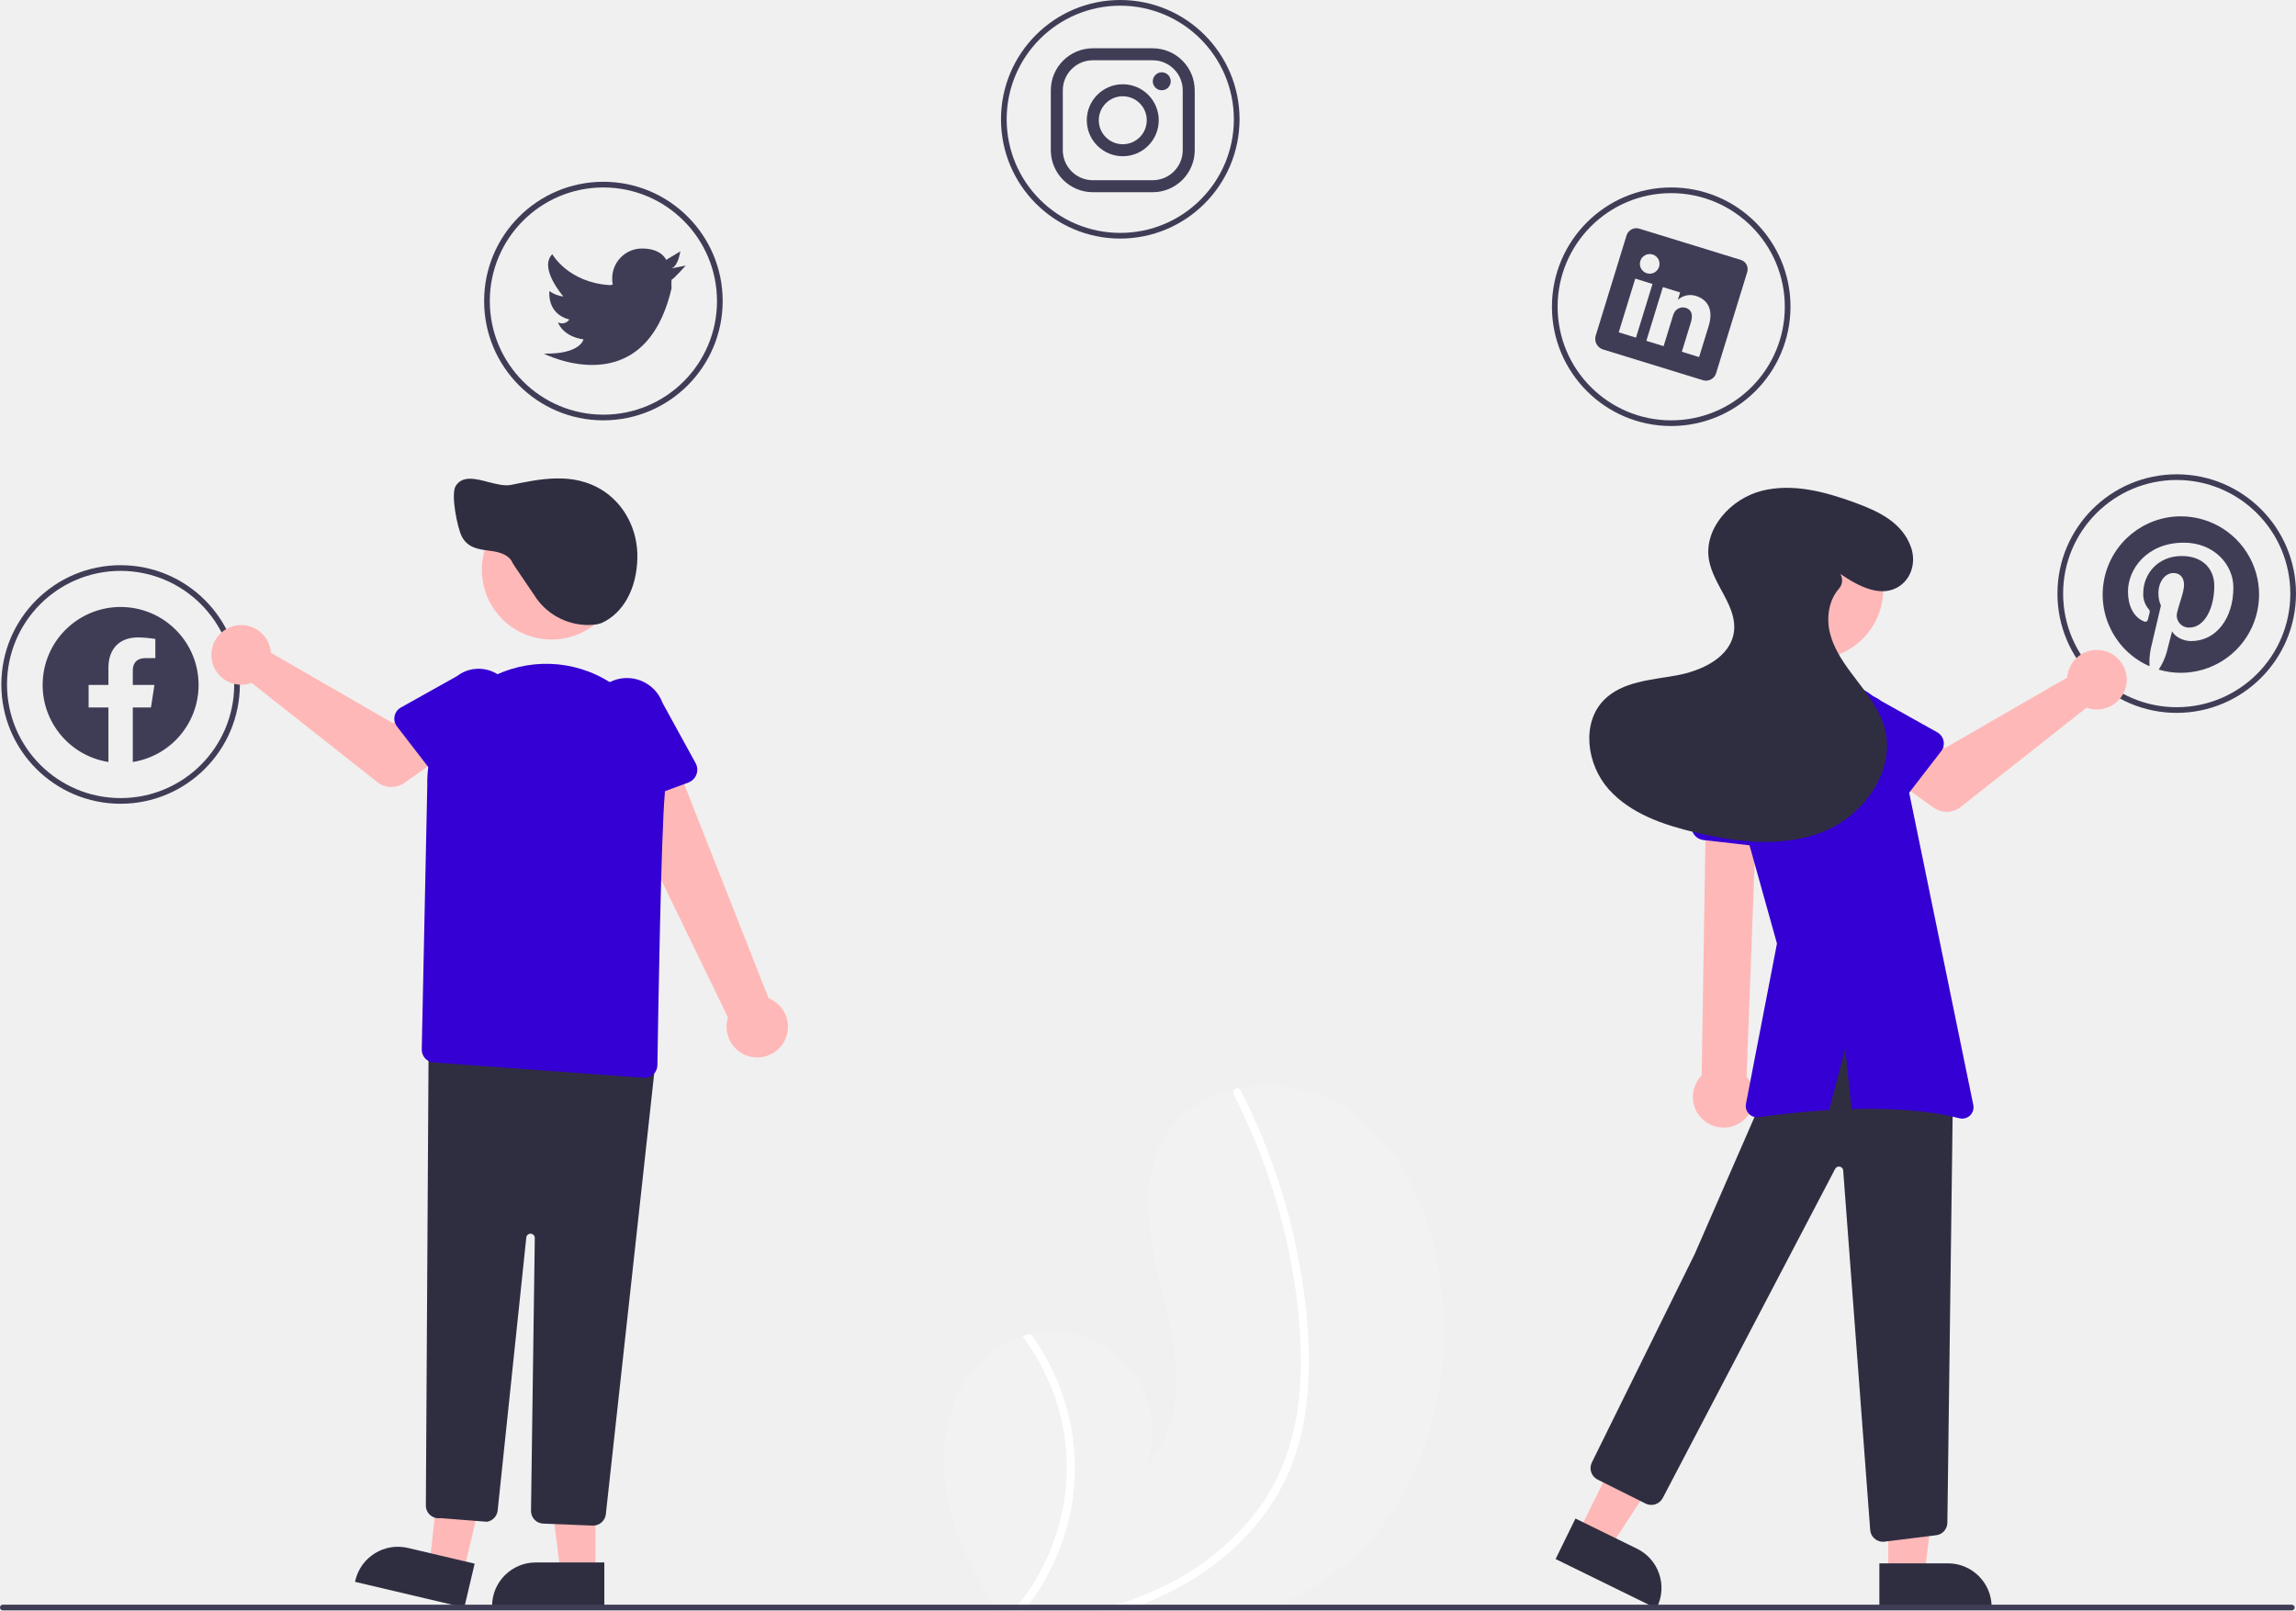
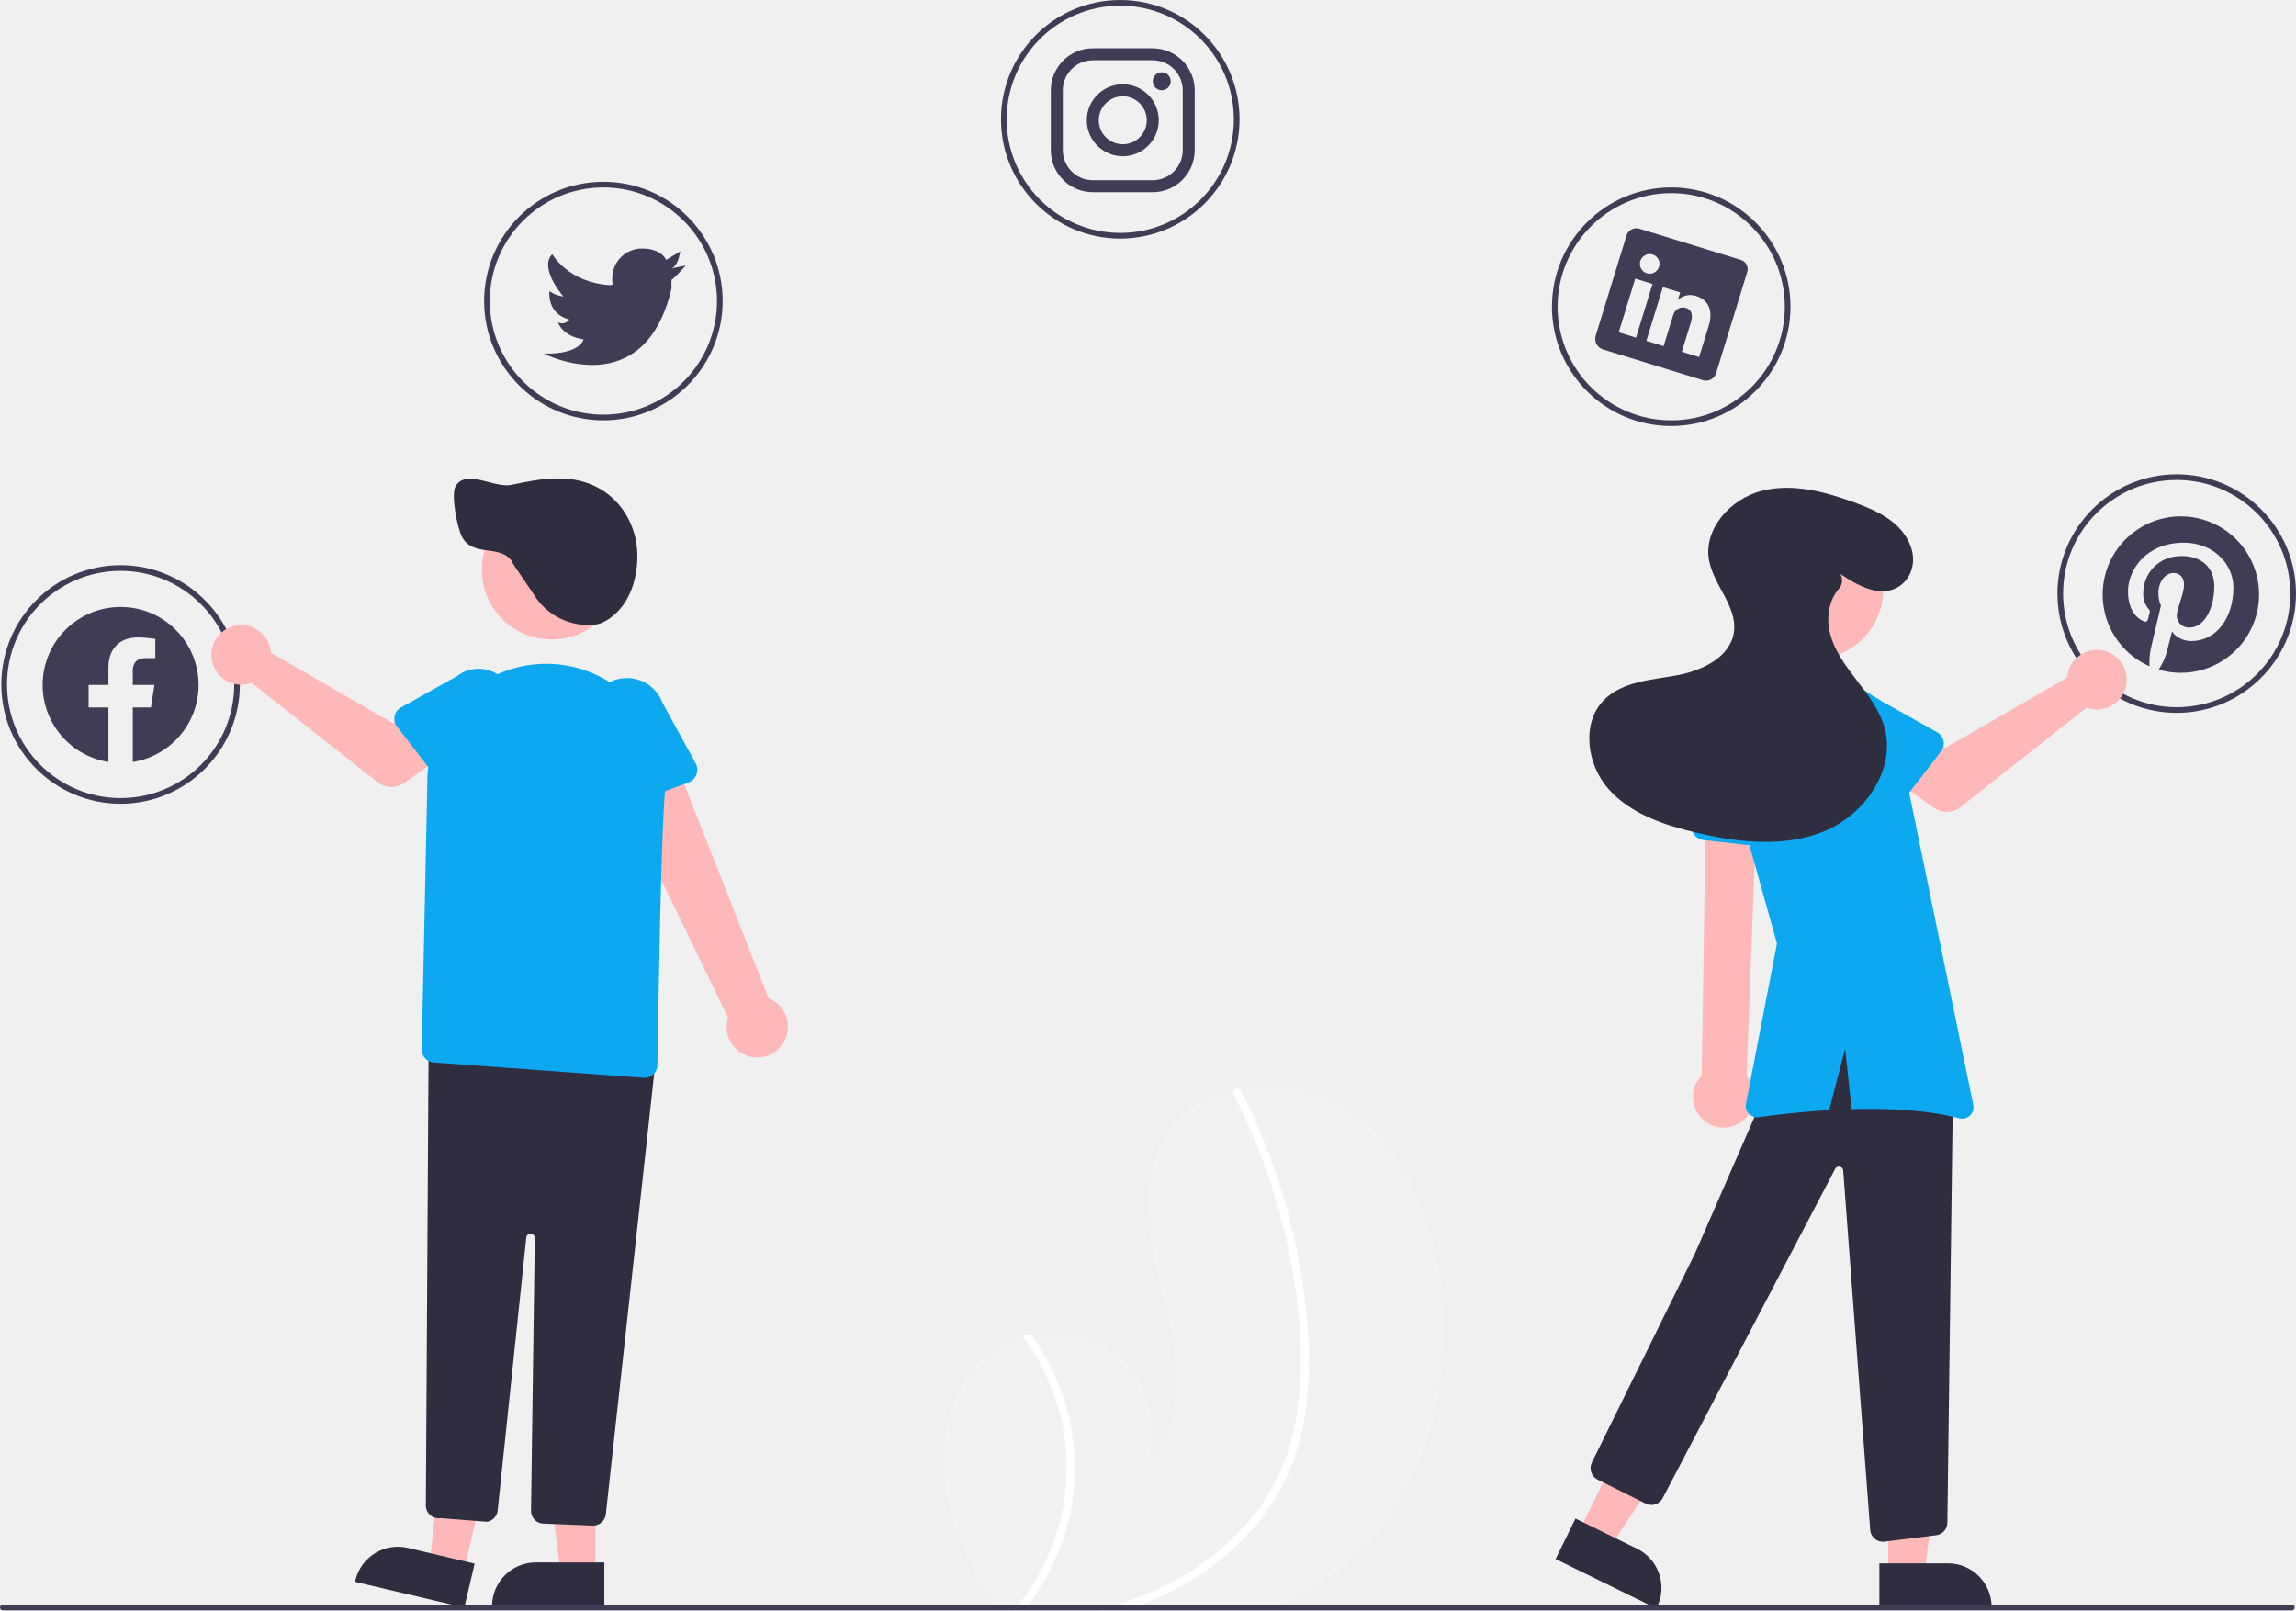
<svg xmlns="http://www.w3.org/2000/svg" id="ae72d77f-f397-4021-826a-c0dbbd2dad22" data-name="Layer 1" width="808.47" height="567" viewBox="0 0 808.47 567">
  <path d="M664.875,720.92a90.428,90.428,0,0,1-19.39,10.58c-1.8.72-3.61,1.39-5.45,2H546.105c-.38-.66-.75-1.33-1.13-2-7.62-13.64-14.53-27.81-16.49-43.22-2.35-18.5,4.24-39.45,20.53-48.54a32.585,32.585,0,0,1,6.74-2.82c.97-.3,1.96-.54,2.96-.75a35.216,35.216,0,0,1,40.95,45.78c13.81-14.16,11.23-37.12,6.47-56.31-4.77-19.19-10.55-40.55-.84-57.79,5.39-9.59,14.88-15.54,25.52-17.94.33-.07.66-.14.98-.2a51.406,51.406,0,0,1,36.93,6.47c20.36,12.82,30.81,37.15,34.2,60.97C708.395,655.49,696.295,698.27,664.875,720.92Z" transform="translate(-195.7651 -166.5)" fill="#f2f2f2" />
  <path d="M566.085,648.39a79.151,79.151,0,0,1,6.84,49.29,81.305,81.305,0,0,1-14.96,33.82c-.51.68-1.03,1.35-1.56,2h-3.71c.57-.65,1.13-1.32,1.66-2a77.294,77.294,0,0,0,15.94-61.25,78.028,78.028,0,0,0-14.54-33.33c.97-.3,1.96-.54,2.96-.75A79.959,79.959,0,0,1,566.085,648.39Z" transform="translate(-195.7651 -166.5)" fill="#fff" />
  <path d="M655.945,659.46a87.389,87.389,0,0,1-6.03,24.62,75.879,75.879,0,0,1-11.78,19.24c-9.93,11.95-23.07,20.94-37.34,26.92q-1.56.66-3.15,1.26c-1.84.72-3.7,1.38-5.57,2H581.945c2.39-.6,4.77-1.27,7.12-2a118.811,118.811,0,0,0,16.31-6.43,90.565,90.565,0,0,0,33.88-27.79c9.49-13.1,13.68-28.85,14.4-44.86.76-17.13-1.47-34.57-5.38-51.24a214.82,214.82,0,0,0-18.07-49.23,1.545,1.545,0,0,1,.61-2.04,1.336,1.336,0,0,1,.98-.2,1.145,1.145,0,0,1,.76.64c.99,1.93,1.96,3.86,2.89,5.81a218.027,218.027,0,0,1,17.03,51.08C655.905,624.28,657.745,642.11,655.945,659.46Z" transform="translate(-195.7651 -166.5)" fill="#fff" />
  <path d="M238.235,449.5a42,42,0,1,1,42-42A42.048,42.048,0,0,1,238.235,449.5Zm0-82a40,40,0,1,0,40,40A40.045,40.045,0,0,0,238.235,367.5Z" transform="translate(-195.7651 -166.5)" fill="#3f3d56" />
  <path d="M408.235,314.5a42,42,0,1,1,42-42A42.048,42.048,0,0,1,408.235,314.5Zm0-82a40,40,0,1,0,40,40A40.045,40.045,0,0,0,408.235,232.5Z" transform="translate(-195.7651 -166.5)" fill="#3f3d56" />
  <path d="M590.235,250.5a42,42,0,1,1,42-42A42.048,42.048,0,0,1,590.235,250.5Zm0-82a40,40,0,1,0,40,40A40.045,40.045,0,0,0,590.235,168.5Z" transform="translate(-195.7651 -166.5)" fill="#3f3d56" />
  <path d="M784.235,316.5a42,42,0,1,1,42-42A42.048,42.048,0,0,1,784.235,316.5Zm0-82a40,40,0,1,0,40,40A40.045,40.045,0,0,0,784.235,234.5Z" transform="translate(-195.7651 -166.5)" fill="#3f3d56" />
  <path d="M962.235,417.5a42,42,0,1,1,42-42A42.048,42.048,0,0,1,962.235,417.5Zm0-82a40,40,0,1,0,40,40A40.045,40.045,0,0,0,962.235,335.5Z" transform="translate(-195.7651 -166.5)" fill="#3f3d56" />
  <path d="M432.235,260.998l5-1s-4.2,4.7-5,5h0a20.124,20.124,0,0,0,0,3c-9.6,41.2-45,23-45,23,12.9.3,14-5,14-5-7.5-1.1-9-6-9-6a3.09,3.09,0,0,0,4-1c-8.1-2.1-7-10-7-10a10.4,10.4,0,0,0,4.9,1.9c-.9-1.1-8.5-10.2-3.9-14.9,0,0,5.6,10,20.3,10.9l1-.2a7.85,7.85,0,0,1-.2-2.2,10.5,10.5,0,0,1,10.5-10.5c7,0,8.5,4,8.5,4l5-3C435.235,254.998,434.735,259.998,432.235,260.998Z" transform="translate(-195.7651 -166.5)" fill="#3f3d56" />
  <polygon points="555.799 539.633 566.808 545.029 592.86 505.136 576.613 497.172 555.799 539.633" fill="#ffb8b8" />
  <path d="M750.518,701.163l21.679,10.627.001 0a15.386,15.386,0,0,1,7.043,20.588l-.22.449-35.495-17.399Z" transform="translate(-195.7651 -166.5)" fill="#2f2e41" />
  <polygon points="664.893 558.443 677.153 558.442 682.985 511.155 664.891 511.155 664.893 558.443" fill="#ffb8b8" />
  <path d="M857.531,716.94l24.144-.001h.001A15.386,15.386,0,0,1,897.062,732.326v.5l-39.531.001Z" transform="translate(-195.7651 -166.5)" fill="#2f2e41" />
  <circle cx="638.559" cy="207.528" r="24.561" fill="#ffb8b8" />
  <path d="M858.782,709.346a4.5,4.5,0,0,1-4.49-4.304l-9.494-126.361a1.5,1.5,0,0,0-2.828-.647L781.238,693.976a4.523,4.523,0,0,1-5.999,1.937l-16.93-8.465a4.509,4.509,0,0,1-2.023-6.016L792.525,608l24.003-55.005c9.265-18.249,19.103-27.653,30.076-28.75,11.258-1.124,23.281,6.617,36.762,23.667l.11.139-.002.177-2,154.357a4.479,4.479,0,0,1-4.08,4.474l-18.171,2.266Q859.001,709.346,858.782,709.346Z" transform="translate(-195.7651 -166.5)" fill="#2f2e41" />
  <path d="M808.401,561.878A10.743,10.743,0,0,0,810.77,545.577l3.704-97.855-18,2.243-1.518,95.199a10.801,10.801,0,0,0,13.446,16.714Z" transform="translate(-195.7651 -166.5)" fill="#ffb8b8" />
-   <path d="M819.788,465.022,795.616,462.275a4.817,4.817,0,0,1-4.111-6.025l6.241-23.438a13.377,13.377,0,0,1,26.575,3.099l.826,24.162a4.817,4.817,0,0,1-5.358,4.949Z" transform="translate(-195.7651 -166.5)" fill="#3500d3" />
+   <path d="M819.788,465.022,795.616,462.275a4.817,4.817,0,0,1-4.111-6.025l6.241-23.438a13.377,13.377,0,0,1,26.575,3.099l.826,24.162a4.817,4.817,0,0,1-5.358,4.949Z" transform="translate(-195.7651 -166.5)" fill="#0ca9f1" />
  <path d="M923.914,403.422a10.527,10.527,0,0,0-.239,1.64l-42.957,24.782L870.276,423.833l-11.131,14.572,17.45,12.438a8,8,0,0,0,9.598-.234l44.297-34.946a10.497,10.497,0,1,0-6.576-12.241Z" transform="translate(-195.7651 -166.5)" fill="#ffb8b8" />
-   <path d="M879.281,431.018l-13.884,17.994a4.5,4.5,0,0,1-6.804.373l-15.717-16.321A12.497,12.497,0,0,1,858.203,413.319l19.713,11.023a4.5,4.5,0,0,1,1.365,6.676Z" transform="translate(-195.7651 -166.5)" fill="#3500d3" />
-   <path d="M890.607,555.563,863.953,425.734a24.345,24.345,0,0,0-27.85-19.118l-8.889,1.482a23.838,23.838,0,0,0-15.479,9.658h0a33.29,33.29,0,0,0-4.973,28.31l14.712,52.655-10.918,56.412a3.996,3.996,0,0,0,4.487,4.72c5.466-.782,14.477-1.898,24.825-2.507l5.606-21.626,2.28,21.282c12.712-.356,26.512.267,37.896,3.225A4.003,4.003,0,0,0,890.607,555.563Z" transform="translate(-195.7651 -166.5)" fill="#3500d3" />
+   <path d="M879.281,431.018l-13.884,17.994a4.5,4.5,0,0,1-6.804.373l-15.717-16.321A12.497,12.497,0,0,1,858.203,413.319l19.713,11.023a4.5,4.5,0,0,1,1.365,6.676Z" transform="translate(-195.7651 -166.5)" fill="#0ca9f1" />
+   <path d="M890.607,555.563,863.953,425.734a24.345,24.345,0,0,0-27.85-19.118l-8.889,1.482a23.838,23.838,0,0,0-15.479,9.658h0a33.29,33.29,0,0,0-4.973,28.31l14.712,52.655-10.918,56.412a3.996,3.996,0,0,0,4.487,4.72c5.466-.782,14.477-1.898,24.825-2.507l5.606-21.626,2.28,21.282c12.712-.356,26.512.267,37.896,3.225A4.003,4.003,0,0,0,890.607,555.563Z" transform="translate(-195.7651 -166.5)" fill="#0ca9f1" />
  <path d="M843.775,368.564c6.313,4.321,14.601,8.762,21.049,4.161,4.234-3.021,5.567-8.615,3.851-13.525-3.087-8.829-11.569-12.715-19.681-15.695-10.544-3.873-22.026-6.954-32.911-4.181s-20.506,13.313-18.541,24.373c1.58,8.894,9.97,16.295,8.779,25.25-1.199,9.012-11.334,13.756-20.281,15.367s-18.96,2.128-25.391,8.555c-8.203,8.199-6.155,22.853,1.564,31.51s19.367,12.58,30.654,15.248c14.955,3.534,31.129,5.392,45.332-.474s25.256-21.654,21.141-36.46c-1.738-6.254-5.832-11.539-9.789-16.685s-7.963-10.526-9.472-16.839c-1.258-5.261-.327-11.369,3.162-15.315a4.437,4.437,0,0,0,.594-5.186Z" transform="translate(-195.7651 -166.5)" fill="#2f2e41" />
  <path d="M601.674,187.723a10.59,10.59,0,0,1,10.558,10.559V219.396a10.59,10.59,0,0,1-10.558,10.558H580.559a10.59,10.59,0,0,1-10.559-10.558V198.281a10.59,10.59,0,0,1,10.559-10.559h21.115m0-4.223H580.559a14.824,14.824,0,0,0-14.781,14.781V219.396a14.824,14.824,0,0,0,14.781,14.781h21.115A14.824,14.824,0,0,0,616.455,219.396V198.281A14.824,14.824,0,0,0,601.674,183.5Z" transform="translate(-195.7651 -166.5)" fill="#3f3d56" />
  <path d="M604.841,198.281a3.161,3.161,0,1,1,.014,0Q604.848,198.281,604.841,198.281Z" transform="translate(-195.7651 -166.5)" fill="#3f3d56" />
  <path d="M591.117,200.392a8.447,8.447,0,1,1-8.447,8.447,8.447,8.447,0,0,1,8.447-8.447m0-4.223A12.669,12.669,0,1,0,603.786,208.839,12.669,12.669,0,0,0,591.117,196.169Z" transform="translate(-195.7651 -166.5)" fill="#3f3d56" />
  <polygon points="163.168 553.731 151.235 550.919 156.4 503.554 174.012 507.704 163.168 553.731" fill="#ffb8b8" />
  <path d="M359.251,732.515l-38.477-9.065.115-.487a15.386,15.386,0,0,1,18.504-11.448l.001 0,23.5,5.537Z" transform="translate(-195.7651 -166.5)" fill="#2f2e41" />
  <polygon points="209.67 554.131 197.41 554.131 191.578 506.843 209.672 506.844 209.67 554.131" fill="#ffb8b8" />
  <path d="M408.561,732.515l-39.531-.001v-.5a15.386,15.386,0,0,1,15.386-15.386h.001l24.144.001Z" transform="translate(-195.7651 -166.5)" fill="#2f2e41" />
  <path d="M471.649,533.616a10.743,10.743,0,0,0-5.235-15.619L430.52,426.974l-19.97,12.123,41.562,85.661a10.801,10.801,0,0,0,19.537,8.858Z" transform="translate(-195.7651 -166.5)" fill="#ffb8b8" />
-   <path d="M438.148,442.027l-22.815,8.445a4.817,4.817,0,0,1-6.386-3.525l-4.996-23.734a13.377,13.377,0,0,1,25.118-9.214L440.7,435.194a4.817,4.817,0,0,1-2.551,6.833Z" transform="translate(-195.7651 -166.5)" fill="#3500d3" />
+   <path d="M438.148,442.027l-22.815,8.445a4.817,4.817,0,0,1-6.386-3.525l-4.996-23.734a13.377,13.377,0,0,1,25.118-9.214L440.7,435.194a4.817,4.817,0,0,1-2.551,6.833Z" transform="translate(-195.7651 -166.5)" fill="#0ca9f1" />
  <path d="M404.621,703.655q-.09,0-.18-.003l-17.377-.695a4.474,4.474,0,0,1-4.32-4.559l1.333-96a1.5,1.5,0,0,0-2.992-.178l-10.081,96.105a4.514,4.514,0,0,1-3.736,3.97l-.06.01-16.314-1.282A4.5,4.5,0,0,1,345.717,696.549l.975-162.779,80.051,5.066L409.093,699.647A4.515,4.515,0,0,1,404.621,703.655Z" transform="translate(-195.7651 -166.5)" fill="#2f2e41" />
  <circle cx="194.223" cy="200.609" r="24.561" fill="#ffb8b8" />
-   <path d="M422.763,546.003q-.169,0-.34-.012l-73.984-5.413a4.499,4.499,0,0,1-4.171-4.583l1.951-92.904a41.909,41.909,0,1,1,83.639,2.786c-1.294,14.318-2.323,76.87-2.607,95.7a4.495,4.495,0,0,1-4.488,4.426Z" transform="translate(-195.7651 -166.5)" fill="#3500d3" />
+   <path d="M422.763,546.003q-.169,0-.34-.012l-73.984-5.413a4.499,4.499,0,0,1-4.171-4.583l1.951-92.904a41.909,41.909,0,1,1,83.639,2.786c-1.294,14.318-2.323,76.87-2.607,95.7a4.495,4.495,0,0,1-4.488,4.426Z" transform="translate(-195.7651 -166.5)" fill="#0ca9f1" />
  <path d="M290.918,394.692a10.527,10.527,0,0,1,.239,1.64l42.957,24.782,10.441-6.011,11.131,14.572-17.45,12.438a8,8,0,0,1-9.598-.234L284.342,406.933a10.497,10.497,0,1,1,6.576-12.241Z" transform="translate(-195.7651 -166.5)" fill="#ffb8b8" />
-   <path d="M334.705,418.637a4.495,4.495,0,0,1,2.211-3.025l19.713-11.023A12.497,12.497,0,0,1,371.956,424.333l-15.717,16.321a4.5,4.5,0,0,1-6.804-.373l-13.884-17.994A4.495,4.495,0,0,1,334.705,418.637Z" transform="translate(-195.7651 -166.5)" fill="#3500d3" />
+   <path d="M334.705,418.637a4.495,4.495,0,0,1,2.211-3.025l19.713-11.023A12.497,12.497,0,0,1,371.956,424.333l-15.717,16.321a4.5,4.5,0,0,1-6.804-.373l-13.884-17.994A4.495,4.495,0,0,1,334.705,418.637Z" transform="translate(-195.7651 -166.5)" fill="#0ca9f1" />
  <path d="M402.681,386.554a22.371,22.371,0,0,1-18.848-10.584c-.216-.339-1.398-2.075-2.767-4.085-3.847-5.648-4.749-6.992-4.825-7.189-1.041-2.686-4.345-3.723-6.933-4.12-.483-.074-.973-.14-1.464-.206-3.646-.488-7.415-.993-9.482-5-1.516-2.94-3.995-14.914-2.091-17.84,2.387-3.67,6.971-2.479,11.404-1.325,2.836.736,5.769,1.499,8.106,1.013,10.129-2.107,21.61-4.496,31.749,1.679,8.07,4.913,12.923,14.192,12.667,24.217-.275,10.765-4.97,19.262-12.559,22.73l-1.58.46-.889.109A21.991,21.991,0,0,1,402.681,386.554Z" transform="translate(-195.7651 -166.5)" fill="#2f2e41" />
  <path d="M963.706,348.299a27.544,27.544,0,0,0-11.054,52.772,24.391,24.391,0,0,1,.48-6.32c.529-2.238,3.541-15.013,3.541-15.013a10.515,10.515,0,0,1-.885-4.353c0-4.082,2.361-7.131,5.312-7.131,2.508,0,3.713,1.881,3.713,4.131,0,2.521-1.611,6.283-2.434,9.775a4.258,4.258,0,0,0,4.353,5.299c5.213,0,8.73-6.701,8.73-14.644,0-6.037-4.07-10.549-11.459-10.549-8.349,0-13.562,6.234-13.562,13.193a7.939,7.939,0,0,0,1.82,5.398,1.346,1.346,0,0,1,.393,1.537c-.135.504-.43,1.721-.566,2.213a.946.946,0,0,1-1.377.689c-3.848-1.574-5.644-5.779-5.644-10.525,0-7.82,6.603-17.201,19.685-17.201,10.513,0,17.435,7.611,17.435,15.775,0,10.808-6.012,18.873-14.865,18.873-2.975,0-5.767-1.611-6.726-3.43,0,0-1.598,6.344-1.943,7.574a22.892,22.892,0,0,1-2.766,5.902,27.546,27.546,0,1,0,7.82-53.964Z" transform="translate(-195.7651 -166.5)" fill="#3f3d56" />
  <path d="M808.612,257.967l-35.424-10.899a3.622,3.622,0,0,0-4.644,2.19l-10.923,35.503a3.907,3.907,0,0,0,2.508,4.753l35.414,10.895a3.709,3.709,0,0,0,4.524-2.59l10.923-35.503A3.405,3.405,0,0,0,808.612,257.967Zm-36.779,27.414-6.081-1.871,5.817-18.906,6.081,1.871Zm3.871-22.652-.044-.013a3.459,3.459,0,1,1,.044.013Zm18.352,29.489-6.081-1.871,3.18-10.338c.762-2.477.398-4.441-1.802-5.118a3.479,3.479,0,0,0-3.809,1.285,4.286,4.286,0,0,0-.67,1.428l-3.313,10.769-6.081-1.871,5.817-18.906,6.081,1.871-.809,2.631a6.442,6.442,0,0,1,6.429-1.386c3.992,1.228,6.202,4.788,4.457,10.461Z" transform="translate(-195.7651 -166.5)" fill="#3f3d56" />
  <path d="M265.691,407.665a27.456,27.456,0,1,0-31.746,27.124v-19.185h-6.973v-7.939h6.973v-6.05c0-6.88,4.1-10.683,10.371-10.683a42.193,42.193,0,0,1,6.147.537v6.757h-3.464c-3.409,0-4.475,2.116-4.475,4.29v5.15h7.614l-1.216,7.939h-6.398v19.186a27.464,27.464,0,0,0,23.167-27.126Z" transform="translate(-195.7651 -166.5)" fill="#3f3d56" fill-rule="evenodd" />
  <path d="M1003.765,732.5a1.003,1.003,0,0,1-1,1h-806a1,1,0,1,1,0-2h806A1.003,1.003,0,0,1,1003.765,732.5Z" transform="translate(-195.7651 -166.5)" fill="#3f3d56" />
</svg>
